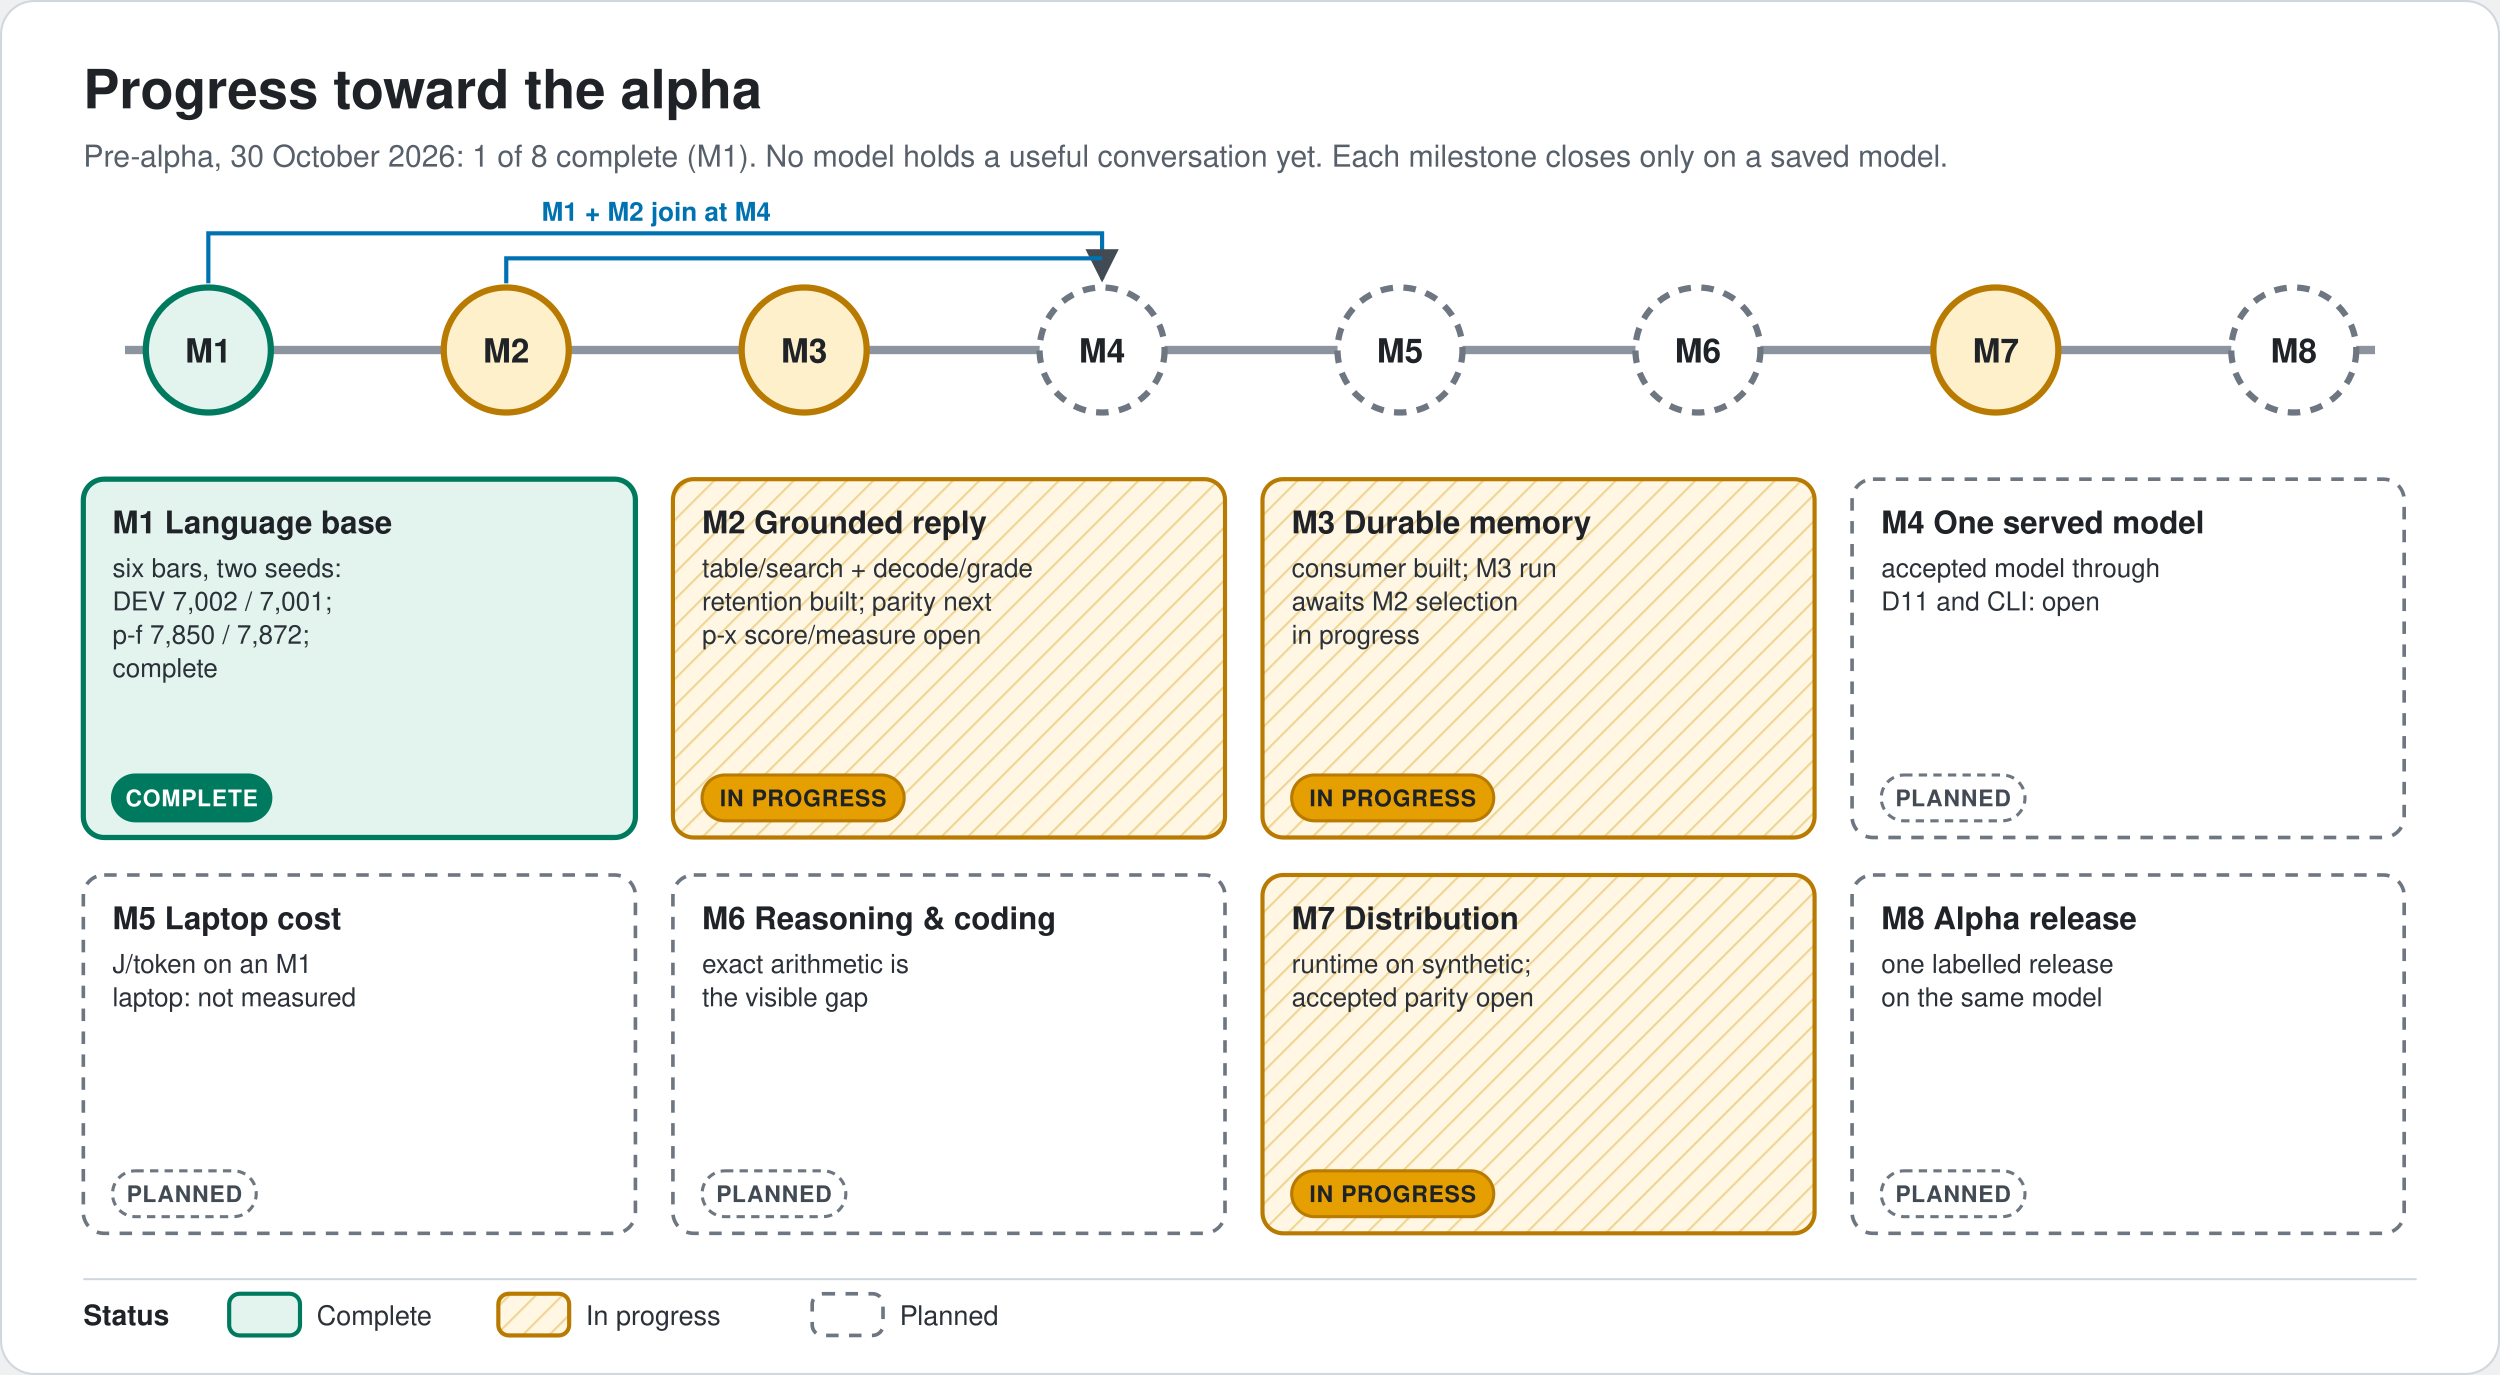
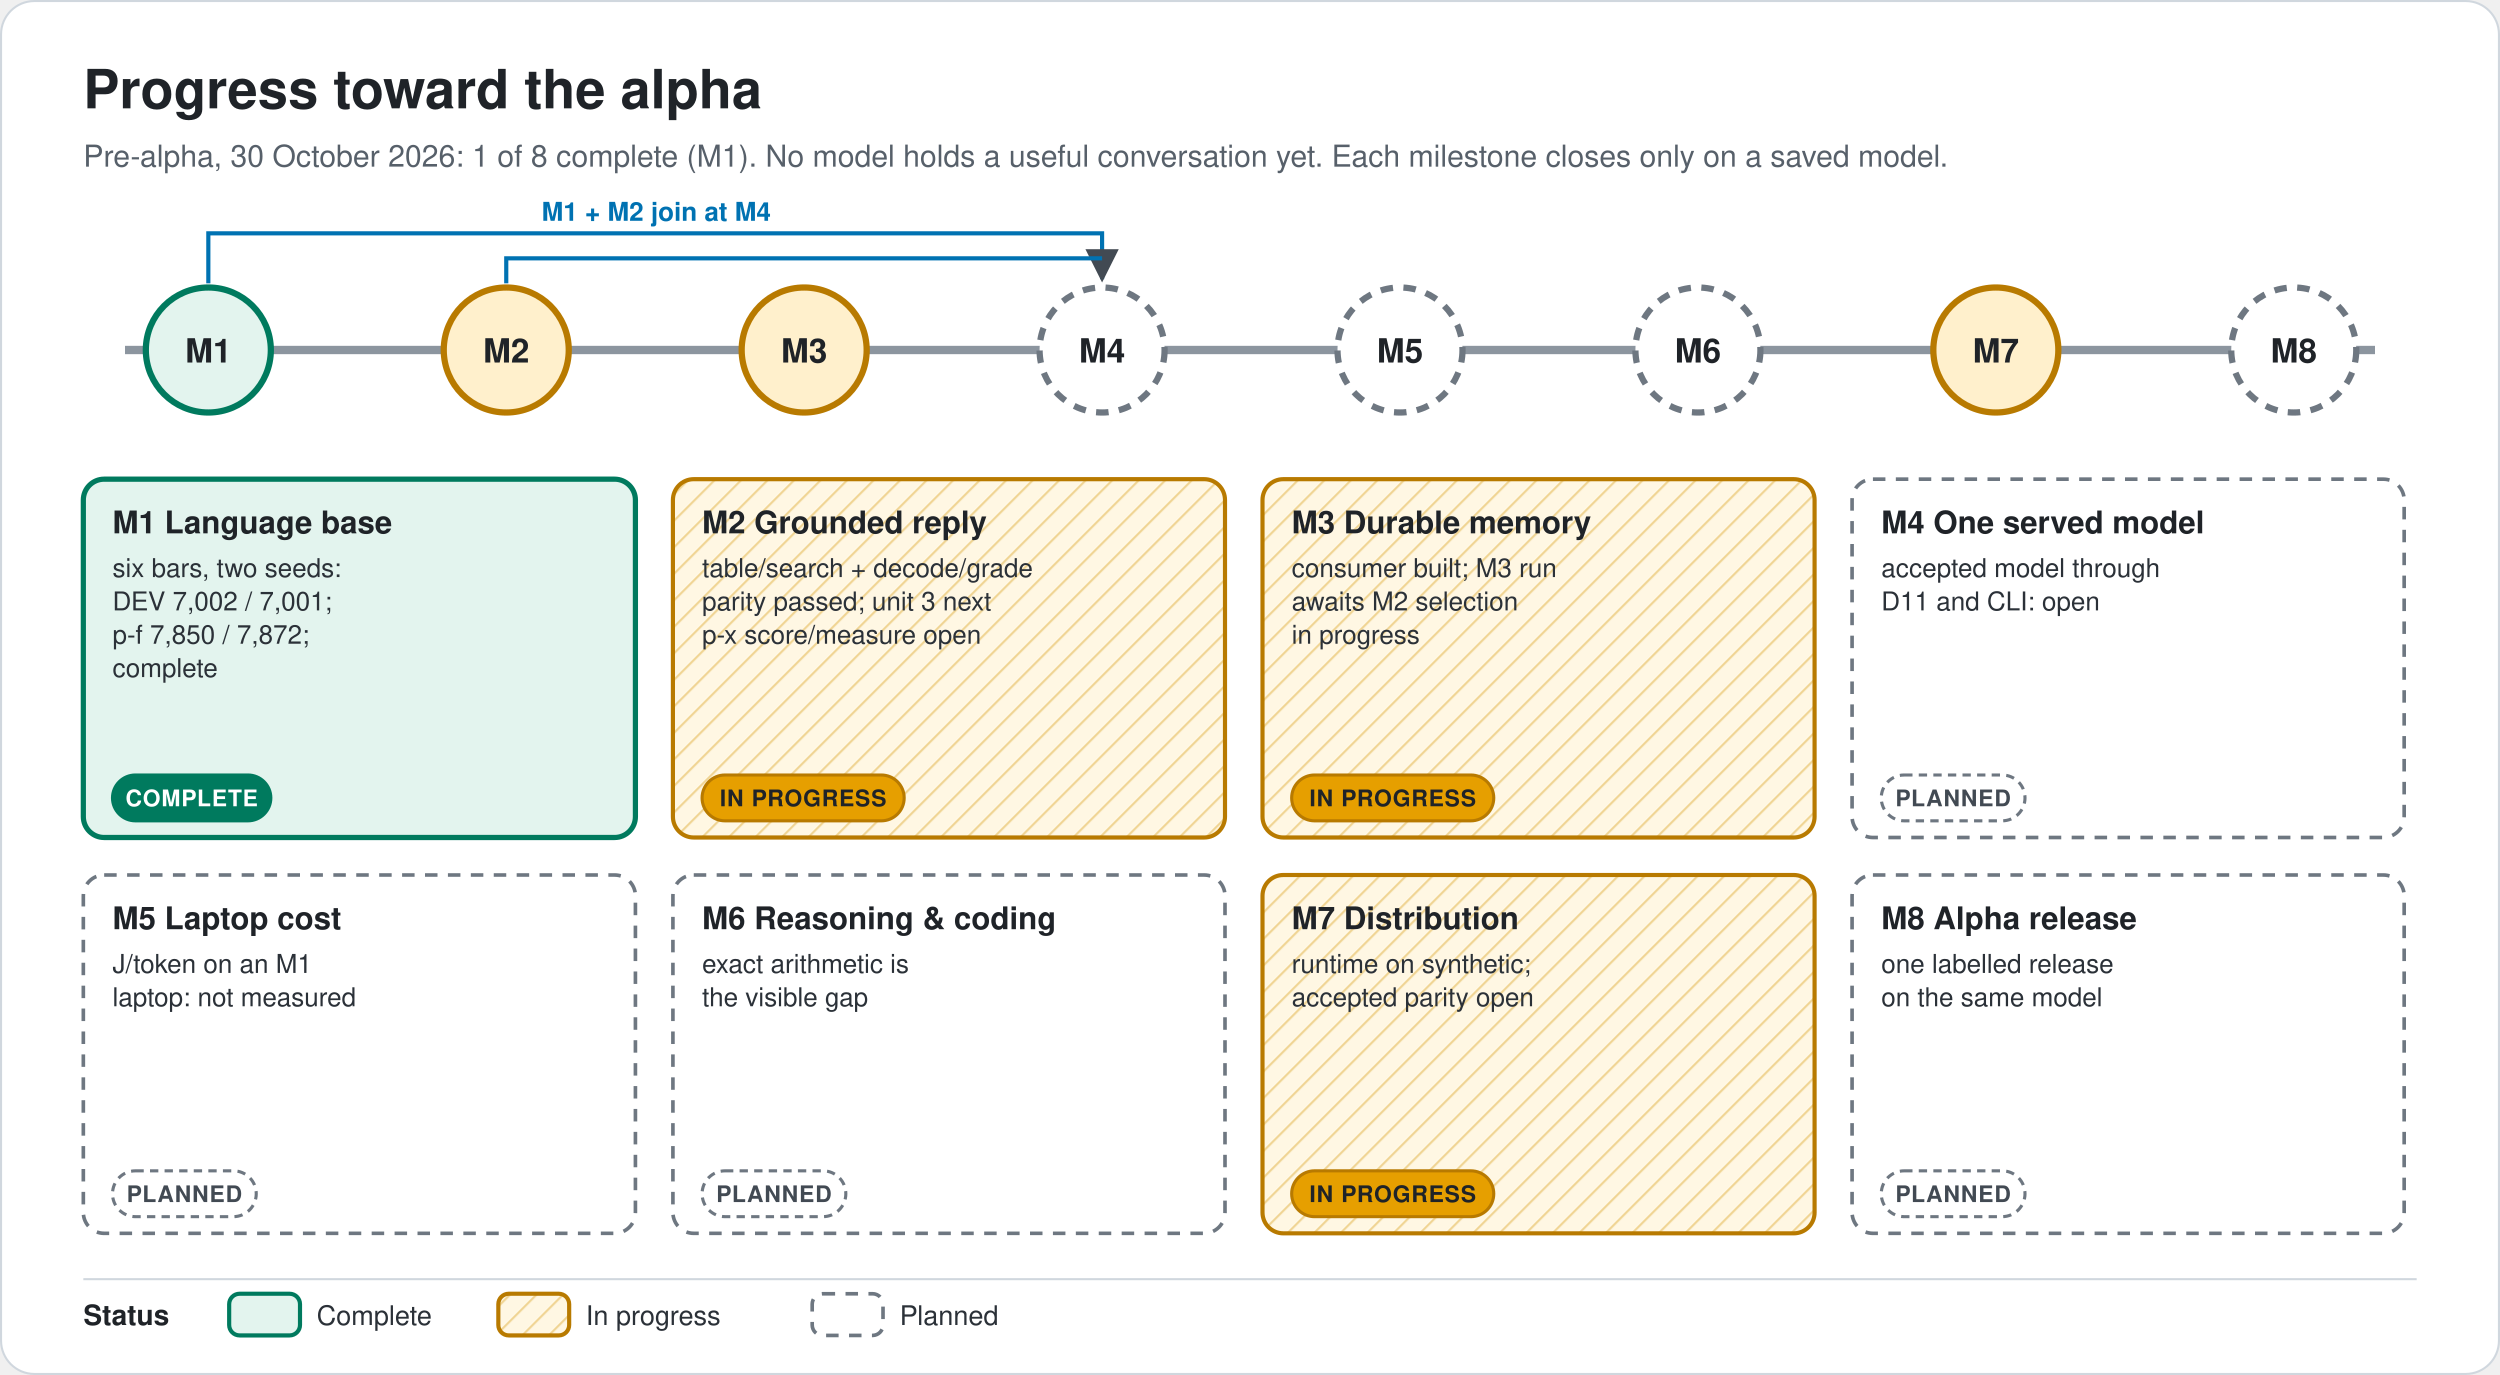
<svg xmlns="http://www.w3.org/2000/svg" viewBox="0 0 1200 660" width="1200" height="660" role="img" aria-labelledby="t d" font-family="-apple-system, BlinkMacSystemFont, 'Segoe UI', Helvetica, Arial, sans-serif">
  <defs>
    <marker id="ah" viewBox="0 0 10 10" refX="9" refY="5" markerWidth="8" markerHeight="8" orient="auto-start-reverse">
      <path d="M0,0 L10,5 L0,10 z" fill="#424A53" />
    </marker>
    <pattern id="hP" width="9" height="9" patternUnits="userSpaceOnUse" patternTransform="rotate(45)">
      <rect width="9" height="9" fill="#FFF7E3" />
      <line x1="0" y1="0" x2="0" y2="9" stroke="#F1D79A" stroke-width="2.2" />
    </pattern>
    <pattern id="hF" width="8" height="8" patternUnits="userSpaceOnUse">
      <rect width="8" height="8" fill="#F0F2F4" />
      <path d="M0,0 L8,8 M8,0 L0,8" stroke="#D3D8DD" stroke-width="1" />
    </pattern>
  </defs>
  <rect x="0.5" y="0.5" width="1199" height="659" rx="16" fill="#FFFFFF" stroke="#D0D7DE" stroke-width="1" />
  <text x="40" y="52" font-size="26" font-weight="700" fill="#1F2328" text-anchor="start">Progress toward the alpha</text>
  <text x="40" y="80" font-size="14.5" font-weight="400" fill="#57606A" text-anchor="start">Pre-alpha, 30 October 2026: 1 of 8 complete (M1). No model holds a useful conversation yet. Each milestone closes only on a saved model.</text>
  <path d="M60,168 L1140,168" fill="none" stroke="#8C959F" stroke-width="4" />
  <circle cx="100" cy="168" r="30" fill="#E3F4EE" stroke="#007A5E" stroke-width="3" />
  <text x="100" y="174" font-size="16" font-weight="700" fill="#1F2328" text-anchor="middle">M1</text>
  <circle cx="243" cy="168" r="30" fill="#FFF0CC" stroke="#B87A00" stroke-width="3" />
  <text x="243" y="174" font-size="16" font-weight="700" fill="#1F2328" text-anchor="middle">M2</text>
  <circle cx="386" cy="168" r="30" fill="#FFF0CC" stroke="#B87A00" stroke-width="3" />
  <text x="386" y="174" font-size="16" font-weight="700" fill="#1F2328" text-anchor="middle">M3</text>
  <circle cx="529" cy="168" r="30" fill="#FFFFFF" stroke="#6E7781" stroke-width="3" stroke-dasharray="6 5" />
  <text x="529" y="174" font-size="16" font-weight="700" fill="#1F2328" text-anchor="middle">M4</text>
  <circle cx="672" cy="168" r="30" fill="#FFFFFF" stroke="#6E7781" stroke-width="3" stroke-dasharray="6 5" />
  <text x="672" y="174" font-size="16" font-weight="700" fill="#1F2328" text-anchor="middle">M5</text>
  <circle cx="815" cy="168" r="30" fill="#FFFFFF" stroke="#6E7781" stroke-width="3" stroke-dasharray="6 5" />
  <text x="815" y="174" font-size="16" font-weight="700" fill="#1F2328" text-anchor="middle">M6</text>
  <circle cx="958" cy="168" r="30" fill="#FFF0CC" stroke="#B87A00" stroke-width="3" />
  <text x="958" y="174" font-size="16" font-weight="700" fill="#1F2328" text-anchor="middle">M7</text>
  <circle cx="1101" cy="168" r="30" fill="#FFFFFF" stroke="#6E7781" stroke-width="3" stroke-dasharray="6 5" />
  <text x="1101" y="174" font-size="16" font-weight="700" fill="#1F2328" text-anchor="middle">M8</text>
  <path d="M100,136 L100,112 L529,112 L529,134" fill="none" stroke="#0072B2" stroke-width="2" marker-end="url(#ah)" />
  <path d="M243,136 L243,124 L529,124" fill="none" stroke="#0072B2" stroke-width="2" />
  <text x="315" y="106" font-size="12.5" font-weight="700" fill="#0072B2" text-anchor="middle">M1 + M2 join at M4</text>
  <rect x="40" y="230" width="265" height="172" rx="10" fill="#E3F4EE" stroke="#007A5E" stroke-width="2.5" />
  <text x="54" y="256" font-size="15" font-weight="700" fill="#1F2328" text-anchor="start">M1  Language base</text>
  <text x="54" y="277" font-size="12.5" font-weight="400" fill="#2B3138" text-anchor="start">six bars, two seeds:</text>
  <text x="54" y="293" font-size="12.5" font-weight="400" fill="#2B3138" text-anchor="start">DEV 7,002 / 7,001;</text>
  <text x="54" y="309" font-size="12.5" font-weight="400" fill="#2B3138" text-anchor="start">p-f 7,850 / 7,872;</text>
  <text x="54" y="325" font-size="12.5" font-weight="400" fill="#2B3138" text-anchor="start">complete</text>
  <rect x="54" y="372" width="76" height="22" rx="11" fill="#007A5E" stroke="#007A5E" stroke-width="1.5" />
  <text x="92" y="387" font-size="11" font-weight="700" fill="#FFFFFF" text-anchor="middle" letter-spacing="0.4">COMPLETE</text>
  <rect x="323" y="230" width="265" height="172" rx="10" fill="url(#hP)" stroke="#B87A00" stroke-width="2" />
  <text x="337" y="256" font-size="15" font-weight="700" fill="#1F2328" text-anchor="start">M2  Grounded reply</text>
  <text x="337" y="277" font-size="12.5" font-weight="400" fill="#2B3138" text-anchor="start">table/search + decode/grade</text>
-   <text x="337" y="293" font-size="12.5" font-weight="400" fill="#2B3138" text-anchor="start">retention built; parity next</text>
+   <text x="337" y="293" font-size="12.5" font-weight="400" fill="#2B3138" text-anchor="start">parity passed; unit 3 next</text>
  <text x="337" y="309" font-size="12.5" font-weight="400" fill="#2B3138" text-anchor="start">p-x score/measure open</text>
  <rect x="337" y="372" width="97" height="22" rx="11" fill="#E69F00" stroke="#B87A00" stroke-width="1.5" />
  <text x="385.5" y="387" font-size="11" font-weight="700" fill="#1F2328" text-anchor="middle" letter-spacing="0.4">IN PROGRESS</text>
  <rect x="606" y="230" width="265" height="172" rx="10" fill="url(#hP)" stroke="#B87A00" stroke-width="2" />
  <text x="620" y="256" font-size="15" font-weight="700" fill="#1F2328" text-anchor="start">M3  Durable memory</text>
  <text x="620" y="277" font-size="12.5" font-weight="400" fill="#2B3138" text-anchor="start">consumer built; M3 run</text>
  <text x="620" y="293" font-size="12.5" font-weight="400" fill="#2B3138" text-anchor="start">awaits M2 selection</text>
  <text x="620" y="309" font-size="12.5" font-weight="400" fill="#2B3138" text-anchor="start">in progress</text>
  <rect x="620" y="372" width="97" height="22" rx="11" fill="#E69F00" stroke="#B87A00" stroke-width="1.5" />
  <text x="668.5" y="387" font-size="11" font-weight="700" fill="#1F2328" text-anchor="middle" letter-spacing="0.4">IN PROGRESS</text>
  <rect x="889" y="230" width="265" height="172" rx="10" fill="#FFFFFF" stroke="#6E7781" stroke-width="1.75" stroke-dasharray="6 5" />
  <text x="903" y="256" font-size="15" font-weight="700" fill="#1F2328" text-anchor="start">M4  One served model</text>
  <text x="903" y="277" font-size="12.5" font-weight="400" fill="#2B3138" text-anchor="start">accepted model through</text>
  <text x="903" y="293" font-size="12.5" font-weight="400" fill="#2B3138" text-anchor="start">D11 and CLI: open</text>
  <rect x="903" y="372" width="69" height="22" rx="11" fill="#FFFFFF" stroke="#6E7781" stroke-width="1.5" stroke-dasharray="4 3" />
  <text x="937.5" y="387" font-size="11" font-weight="700" fill="#424A53" text-anchor="middle" letter-spacing="0.4">PLANNED</text>
  <rect x="40" y="420" width="265" height="172" rx="10" fill="#FFFFFF" stroke="#6E7781" stroke-width="1.75" stroke-dasharray="6 5" />
  <text x="54" y="446" font-size="15" font-weight="700" fill="#1F2328" text-anchor="start">M5  Laptop cost</text>
  <text x="54" y="467" font-size="12.5" font-weight="400" fill="#2B3138" text-anchor="start">J/token on an M1</text>
  <text x="54" y="483" font-size="12.5" font-weight="400" fill="#2B3138" text-anchor="start">laptop: not measured</text>
  <rect x="54" y="562" width="69" height="22" rx="11" fill="#FFFFFF" stroke="#6E7781" stroke-width="1.5" stroke-dasharray="4 3" />
  <text x="88.5" y="577" font-size="11" font-weight="700" fill="#424A53" text-anchor="middle" letter-spacing="0.4">PLANNED</text>
  <rect x="323" y="420" width="265" height="172" rx="10" fill="#FFFFFF" stroke="#6E7781" stroke-width="1.75" stroke-dasharray="6 5" />
  <text x="337" y="446" font-size="15" font-weight="700" fill="#1F2328" text-anchor="start">M6  Reasoning &amp; coding</text>
  <text x="337" y="467" font-size="12.5" font-weight="400" fill="#2B3138" text-anchor="start">exact arithmetic is</text>
  <text x="337" y="483" font-size="12.5" font-weight="400" fill="#2B3138" text-anchor="start">the visible gap</text>
  <rect x="337" y="562" width="69" height="22" rx="11" fill="#FFFFFF" stroke="#6E7781" stroke-width="1.5" stroke-dasharray="4 3" />
  <text x="371.5" y="577" font-size="11" font-weight="700" fill="#424A53" text-anchor="middle" letter-spacing="0.4">PLANNED</text>
  <rect x="606" y="420" width="265" height="172" rx="10" fill="url(#hP)" stroke="#B87A00" stroke-width="2" />
  <text x="620" y="446" font-size="15" font-weight="700" fill="#1F2328" text-anchor="start">M7  Distribution</text>
  <text x="620" y="467" font-size="12.5" font-weight="400" fill="#2B3138" text-anchor="start">runtime on synthetic;</text>
  <text x="620" y="483" font-size="12.5" font-weight="400" fill="#2B3138" text-anchor="start">accepted parity open</text>
  <rect x="620" y="562" width="97" height="22" rx="11" fill="#E69F00" stroke="#B87A00" stroke-width="1.5" />
  <text x="668.5" y="577" font-size="11" font-weight="700" fill="#1F2328" text-anchor="middle" letter-spacing="0.4">IN PROGRESS</text>
  <rect x="889" y="420" width="265" height="172" rx="10" fill="#FFFFFF" stroke="#6E7781" stroke-width="1.75" stroke-dasharray="6 5" />
  <text x="903" y="446" font-size="15" font-weight="700" fill="#1F2328" text-anchor="start">M8  Alpha release</text>
  <text x="903" y="467" font-size="12.5" font-weight="400" fill="#2B3138" text-anchor="start">one labelled release</text>
  <text x="903" y="483" font-size="12.5" font-weight="400" fill="#2B3138" text-anchor="start">on the same model</text>
  <rect x="903" y="562" width="69" height="22" rx="11" fill="#FFFFFF" stroke="#6E7781" stroke-width="1.5" stroke-dasharray="4 3" />
  <text x="937.5" y="577" font-size="11" font-weight="700" fill="#424A53" text-anchor="middle" letter-spacing="0.4">PLANNED</text>
  <path d="M40,614 L1160,614" fill="none" stroke="#D0D7DE" stroke-width="1" />
  <text x="40" y="636" font-size="13.5" font-weight="700" fill="#1F2328" text-anchor="start">Status</text>
  <rect x="110" y="621" width="34" height="20" rx="5" fill="#E3F4EE" stroke="#007A5E" stroke-width="2" />
  <text x="152" y="636" font-size="13" font-weight="400" fill="#2B3138" text-anchor="start">Complete</text>
  <rect x="239.2" y="621" width="34" height="20" rx="5" fill="url(#hP)" stroke="#B87A00" stroke-width="2" />
  <text x="281.2" y="636" font-size="13" font-weight="400" fill="#2B3138" text-anchor="start">In progress</text>
  <rect x="389.85" y="621" width="34" height="20" rx="5" fill="#FFFFFF" stroke="#6E7781" stroke-width="1.75" stroke-dasharray="6 5" />
  <text x="431.85" y="636" font-size="13" font-weight="400" fill="#2B3138" text-anchor="start">Planned</text>
</svg>
